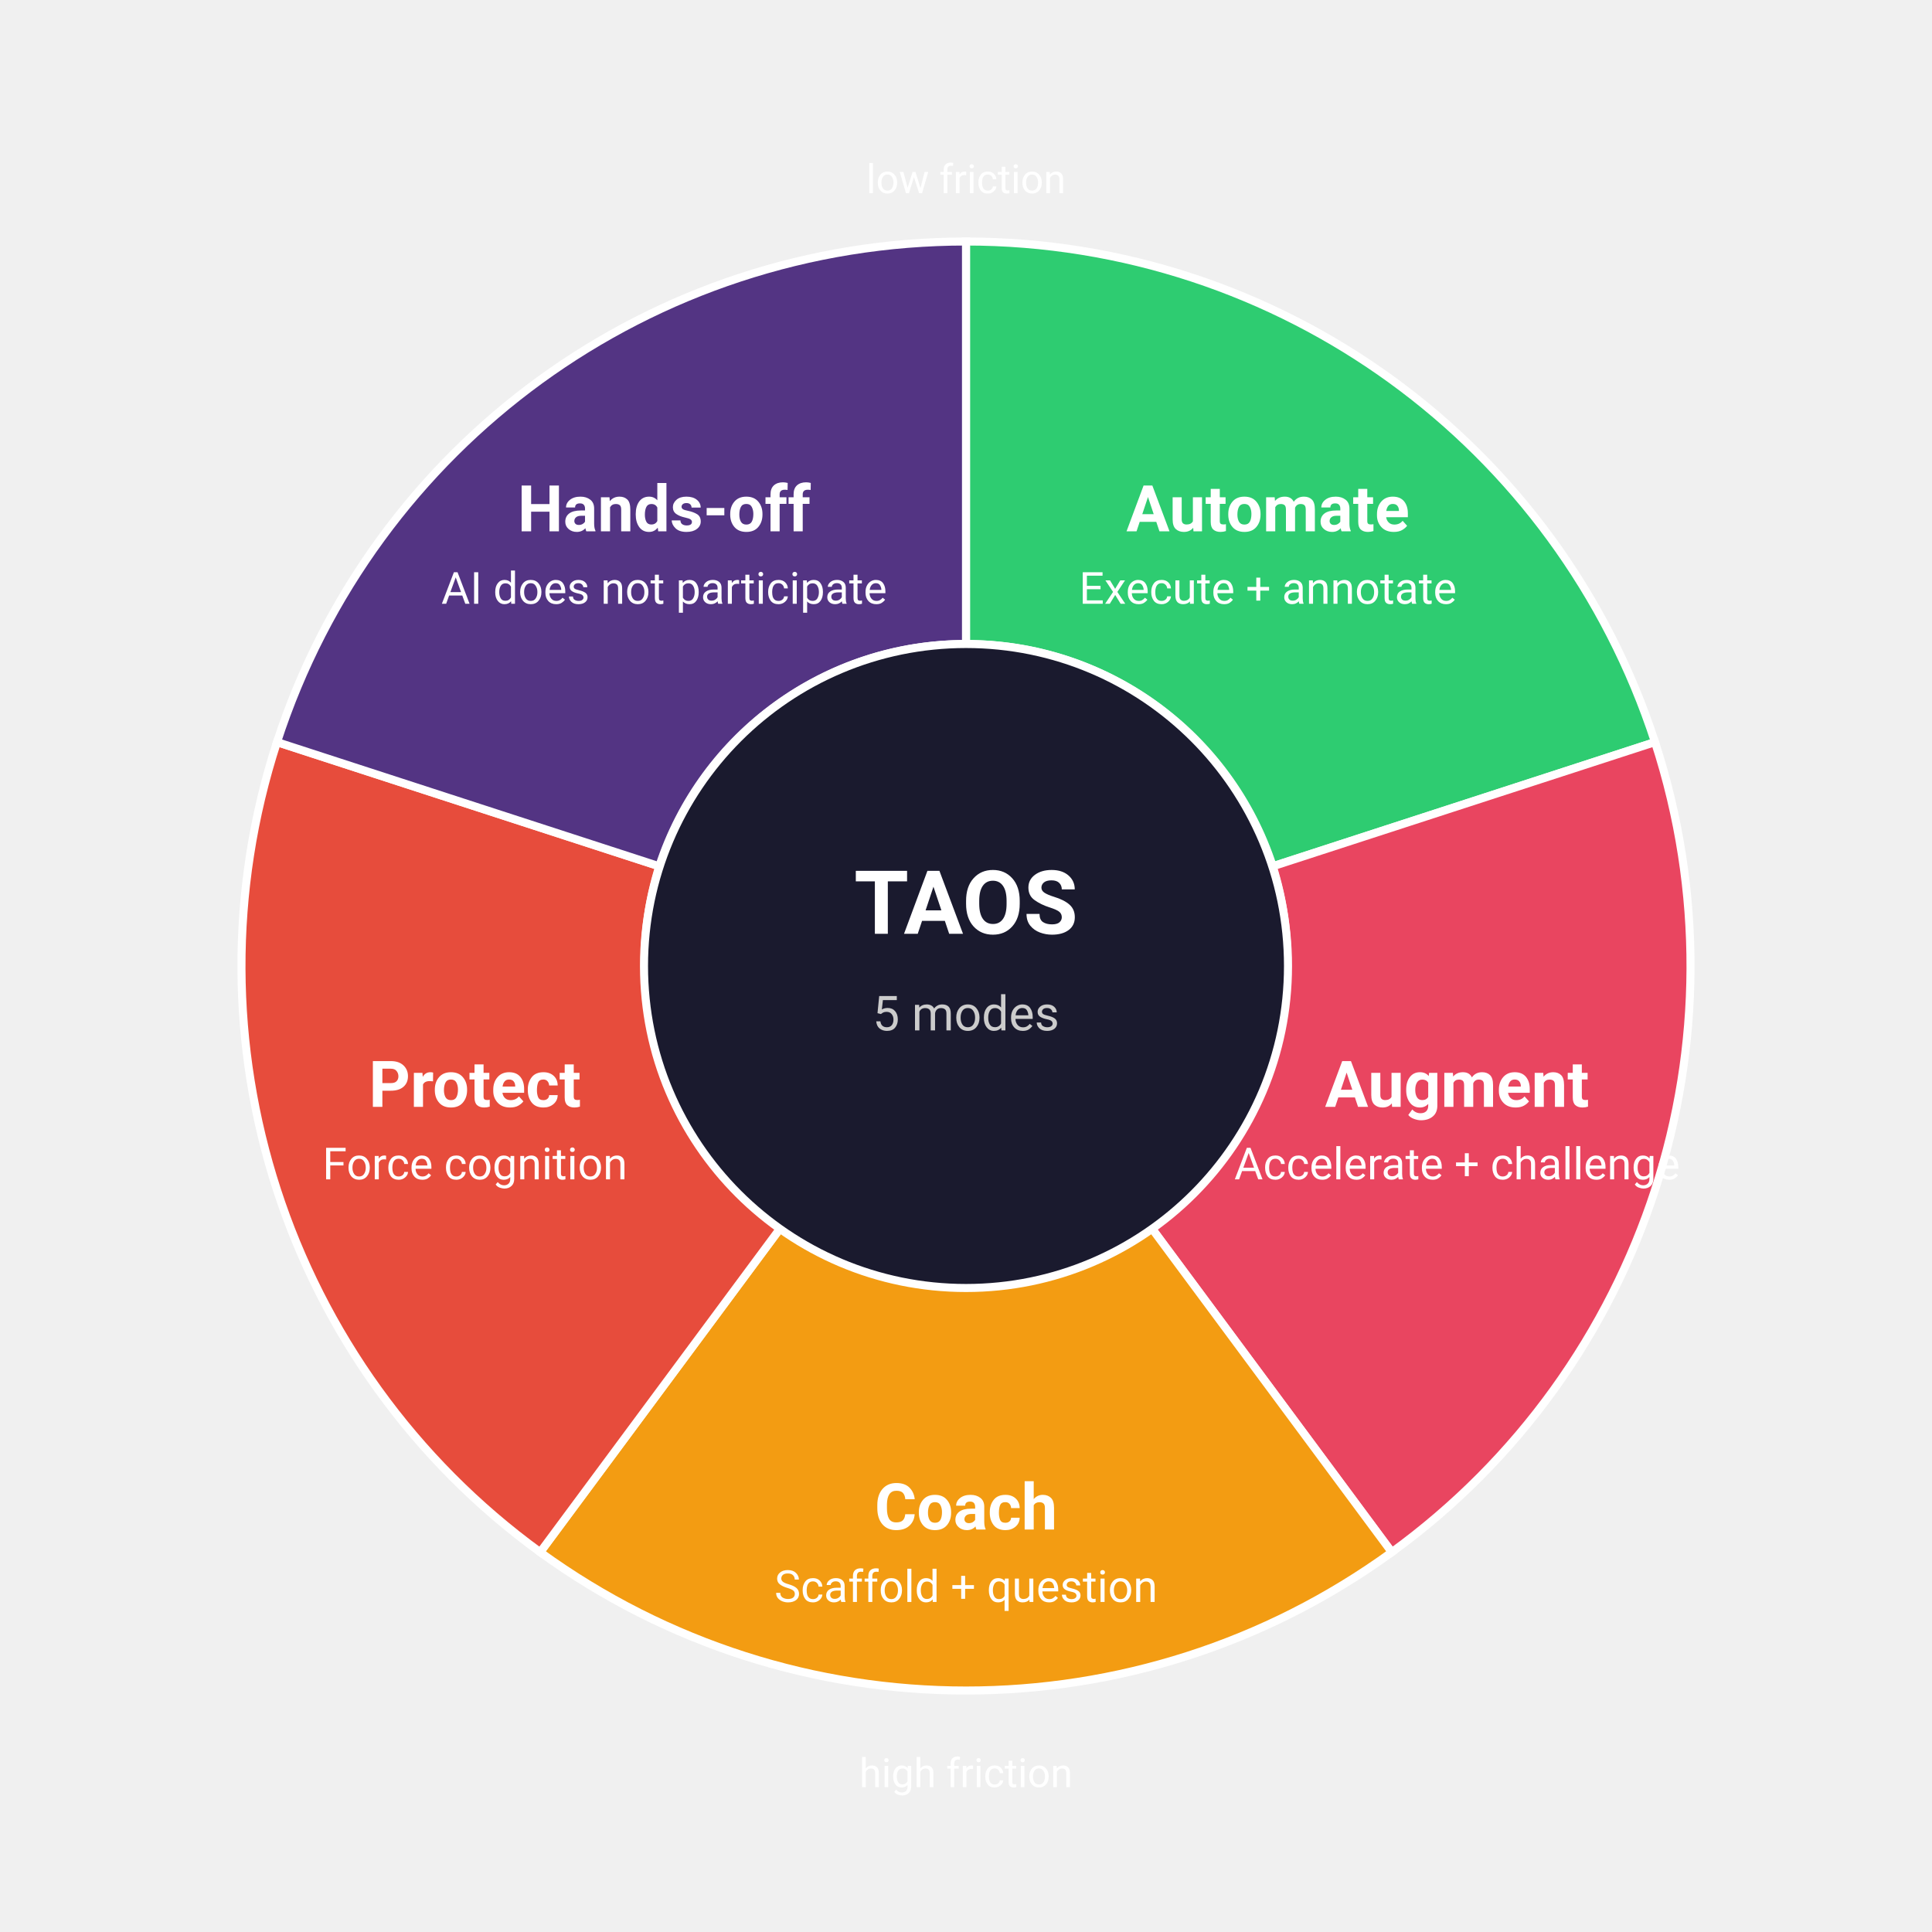
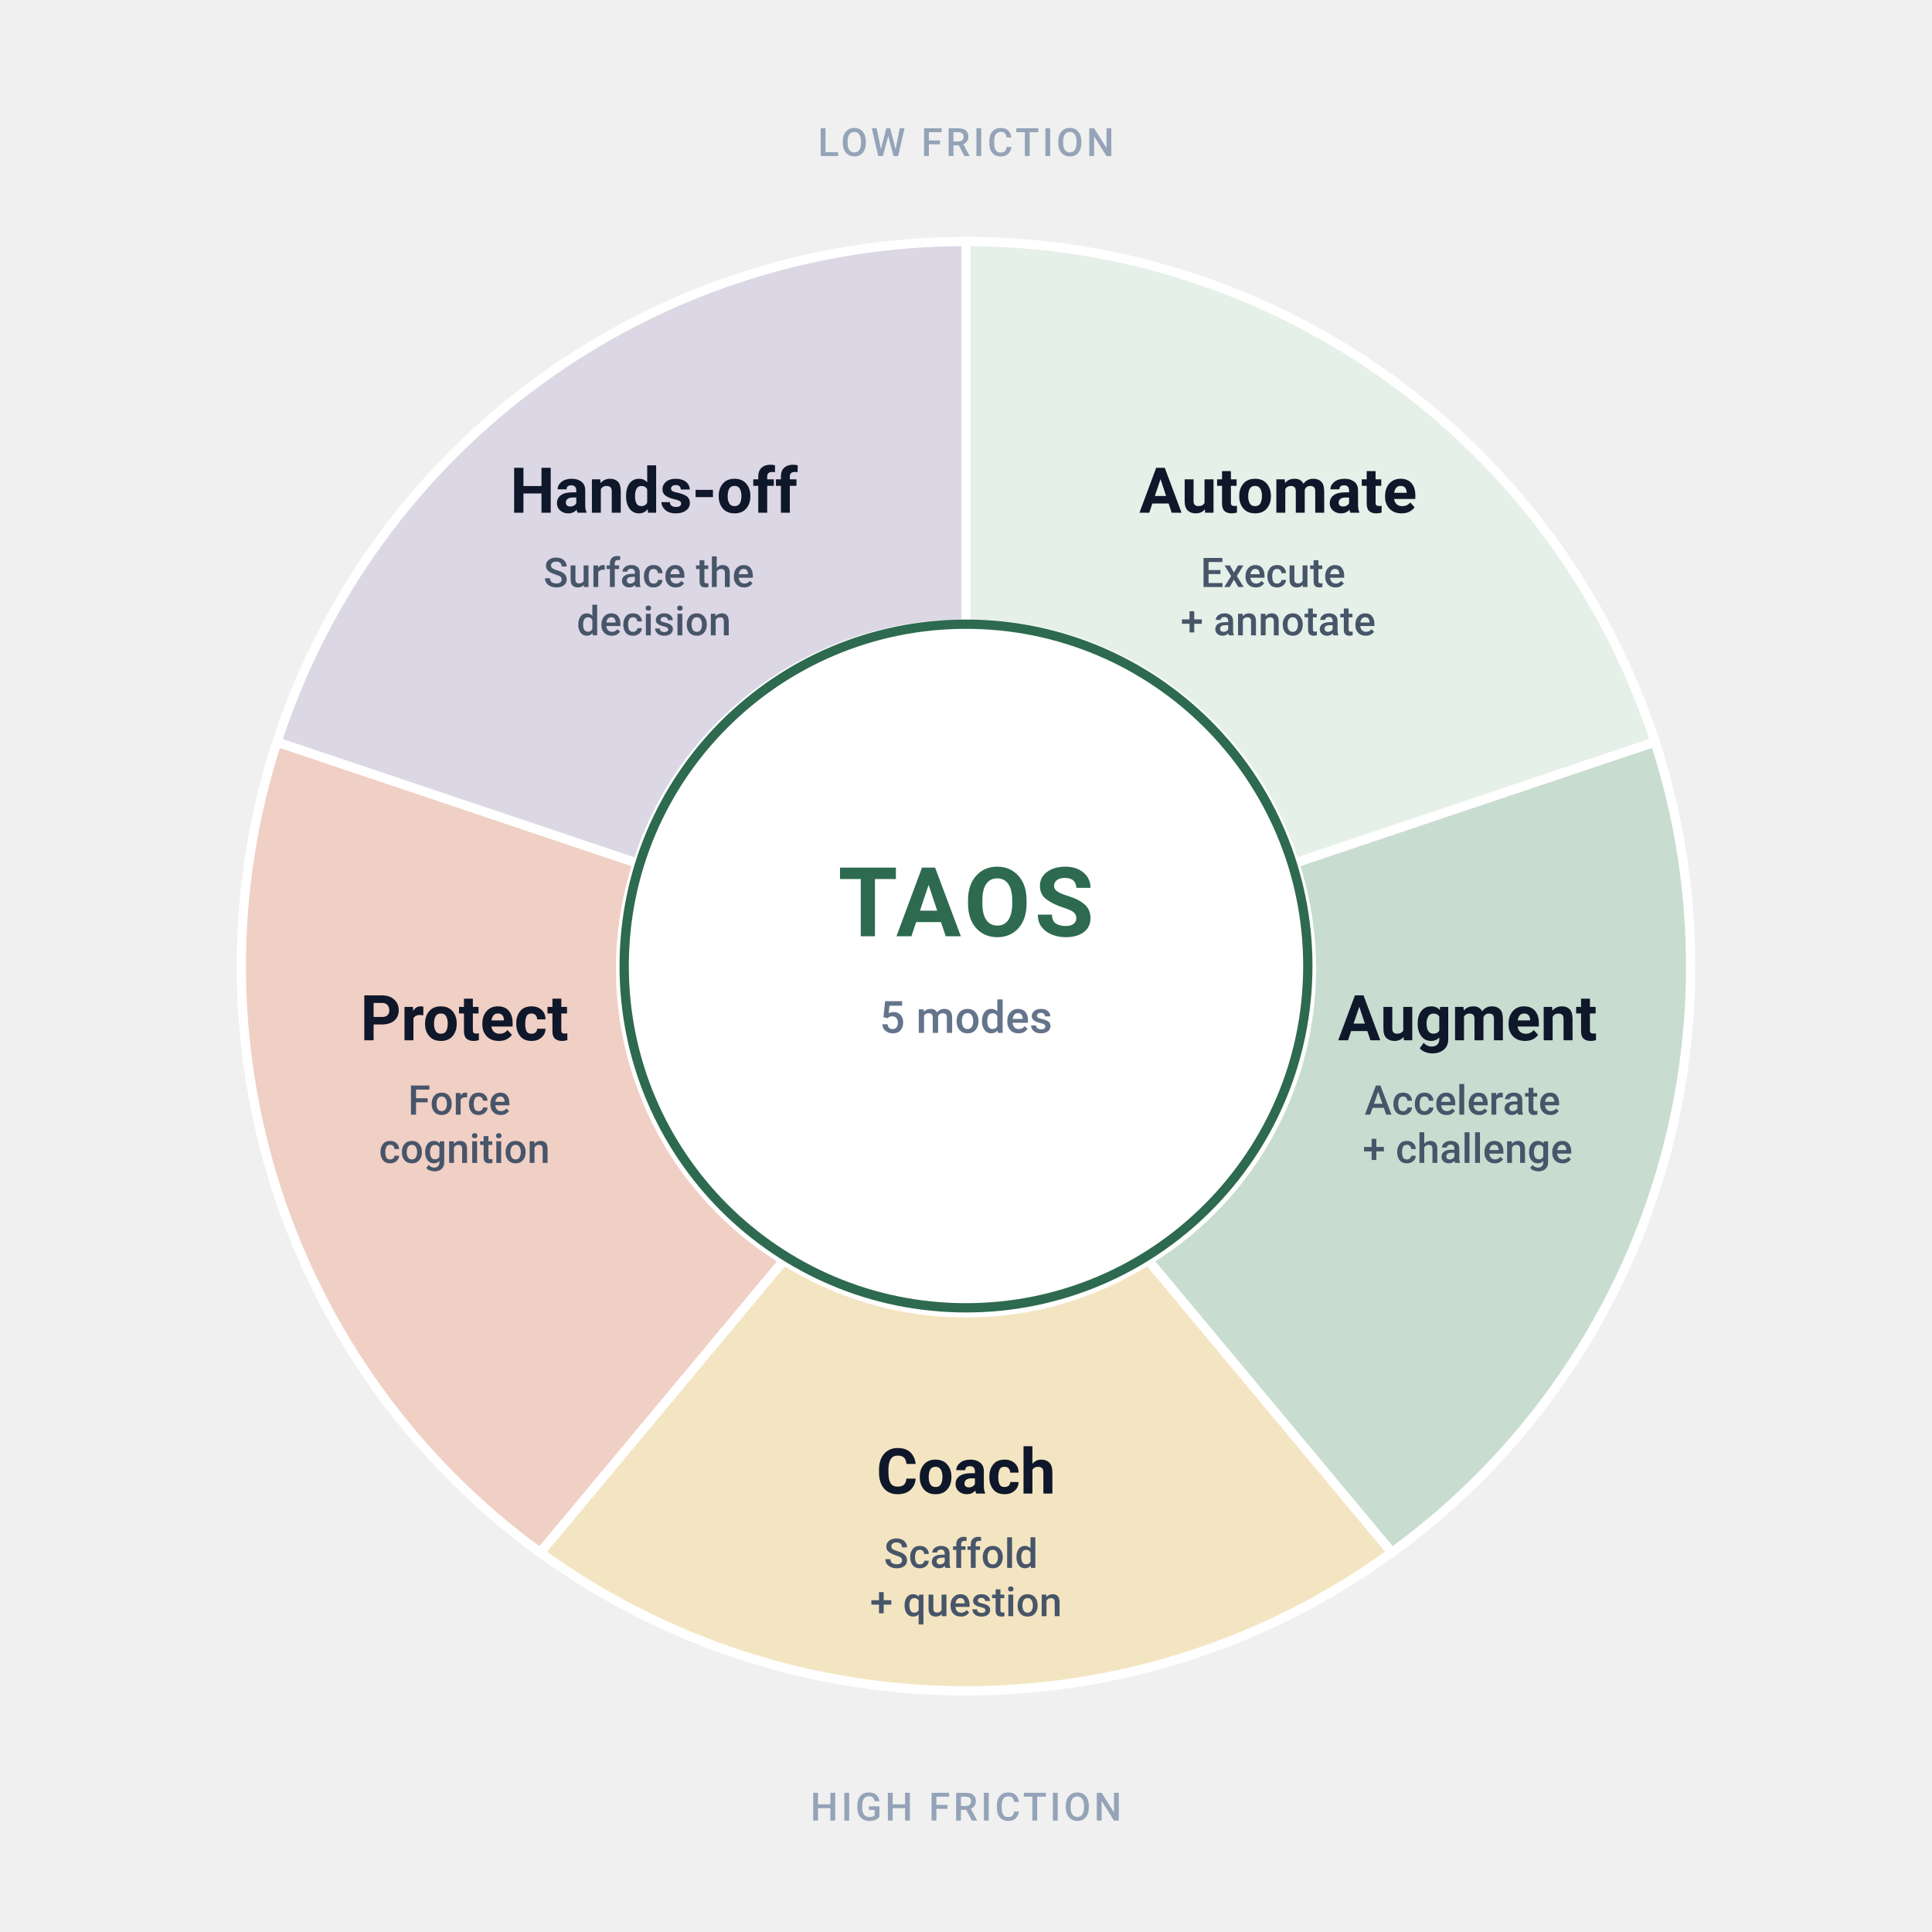
- <svg xmlns="http://www.w3.org/2000/svg" viewBox="0 0 480 480" width="480" height="480" role="img" aria-labelledby="compassTitle compassDesc" font-family="system-ui, -apple-system, 'Segoe UI', Roboto, sans-serif">
-   <g stroke="#ffffff" stroke-width="2">
-     <path d="M 240 60 A 180 180 0 0 1 411.18 184.37 L 316.21 215.23 A 80 80 0 0 0 240 160 Z" fill="#2ecc71" />
-     <path d="M 411.18 184.37 A 180 180 0 0 1 345.79 385.64 L 285.75 304.62 A 80 80 0 0 0 316.21 215.23 Z" fill="#e94560" />
-     <path d="M 345.79 385.64 A 180 180 0 0 1 134.21 385.64 L 194.25 304.62 A 80 80 0 0 0 285.75 304.62 Z" fill="#f39c12" />
-     <path d="M 134.21 385.64 A 180 180 0 0 1 68.82 184.37 L 163.79 215.23 A 80 80 0 0 0 194.25 304.62 Z" fill="#e74c3c" />
-     <path d="M 68.82 184.37 A 180 180 0 0 1 240 60 L 240 160 A 80 80 0 0 0 163.79 215.23 Z" fill="#533483" />
+ <svg xmlns="http://www.w3.org/2000/svg" viewBox="0 0 520 520" width="520" height="520" role="img" aria-labelledby="compassTitle compassDesc" font-family="system-ui, -apple-system, 'Segoe UI', Roboto, sans-serif">
+   <g stroke="#FFFFFF" stroke-width="2.5">
+     <path d="M 260 65 A 195 195 0 0 1 445.45 199.71 L 348.45 232.32 A 92 92 0 0 0 260 168 Z" fill="#E5F0E9" />
+     <path d="M 445.45 199.71 A 195 195 0 0 1 374.61 417.86 L 309.04 339.21 A 92 92 0 0 0 348.45 232.32 Z" fill="#C8DDD0" />
+     <path d="M 374.61 417.86 A 195 195 0 0 1 145.39 417.86 L 210.96 339.21 A 92 92 0 0 0 309.04 339.21 Z" fill="#F4E5C2" />
+     <path d="M 145.39 417.86 A 195 195 0 0 1 74.55 199.71 L 171.55 232.32 A 92 92 0 0 0 210.96 339.21 Z" fill="#F0CFC4" />
+     <path d="M 74.55 199.71 A 195 195 0 0 1 260 65 L 260 168 A 92 92 0 0 0 171.55 232.32 Z" fill="#DCD7E5" />
  </g>
-   <circle cx="240" cy="240" r="80" fill="#1a1a2e" stroke="#ffffff" stroke-width="2" />
-   <text x="240" y="232" text-anchor="middle" fill="#ffffff" font-size="22" font-weight="700">TAOS</text>
-   <text x="240" y="256" text-anchor="middle" fill="#cccccc" font-size="12">5 modes</text>
-   <g text-anchor="middle" fill="#ffffff" font-weight="700">
-     <text x="315" y="132" font-size="16">Automate</text>
-     <text x="315" y="150" font-size="11" font-weight="400">Execute + annotate</text>
-     <text x="362" y="275" font-size="16">Augment</text>
-     <text x="362" y="293" font-size="11" font-weight="400">Accelerate + challenge</text>
-     <text x="240" y="380" font-size="16">Coach</text>
-     <text x="240" y="398" font-size="11" font-weight="400">Scaffold + question</text>
-     <text x="118" y="275" font-size="16">Protect</text>
-     <text x="118" y="293" font-size="11" font-weight="400">Force cognition</text>
-     <text x="165" y="132" font-size="16">Hands-off</text>
-     <text x="165" y="150" font-size="11" font-weight="400">AI does not participate</text>
+   <circle cx="260" cy="260" r="92" fill="#FFFFFF" stroke="#2D6A4F" stroke-width="2.5" />
+   <text x="260" y="252" text-anchor="middle" fill="#2D6A4F" font-size="26" font-weight="700" letter-spacing="0.04em">TAOS</text>
+   <text x="260" y="278" text-anchor="middle" fill="#64748B" font-size="12" font-weight="500">5 modes</text>
+   <g text-anchor="middle" fill="#0F172A" font-weight="700">
+     <text x="344" y="138" font-size="17">Automate</text>
+     <g font-size="11" font-weight="500" fill="#475569">
+       <text x="344" y="158">
+         <tspan x="344" dy="0">Execute</tspan>
+         <tspan x="344" dy="13">+ annotate</tspan>
+       </text>
+     </g>
+     <text x="395" y="280" font-size="17">Augment</text>
+     <g font-size="11" font-weight="500" fill="#475569">
+       <text x="395" y="300">
+         <tspan x="395" dy="0">Accelerate</tspan>
+         <tspan x="395" dy="13">+ challenge</tspan>
+       </text>
+     </g>
+     <text x="260" y="402" font-size="17">Coach</text>
+     <g font-size="11" font-weight="500" fill="#475569">
+       <text x="260" y="422">
+         <tspan x="260" dy="0">Scaffold</tspan>
+         <tspan x="260" dy="13">+ question</tspan>
+       </text>
+     </g>
+     <text x="125" y="280" font-size="17">Protect</text>
+     <g font-size="11" font-weight="500" fill="#475569">
+       <text x="125" y="300">
+         <tspan x="125" dy="0">Force</tspan>
+         <tspan x="125" dy="13">cognition</tspan>
+       </text>
+     </g>
+     <text x="176" y="138" font-size="17">Hands-off</text>
+     <g font-size="11" font-weight="500" fill="#475569">
+       <text x="176" y="158">
+         <tspan x="176" dy="0">Surface the</tspan>
+         <tspan x="176" dy="13">decision</tspan>
+       </text>
+     </g>
  </g>
-   <g fill="#ffffff" font-size="10">
-     <text x="240" y="48" text-anchor="middle">low friction</text>
-     <text x="240" y="444" text-anchor="middle">high friction</text>
+   <g fill="#94A3B8" font-size="10.5" font-weight="500" letter-spacing="0.08em">
+     <text x="260" y="42" text-anchor="middle">LOW FRICTION</text>
+     <text x="260" y="490" text-anchor="middle">HIGH FRICTION</text>
  </g>
</svg>
